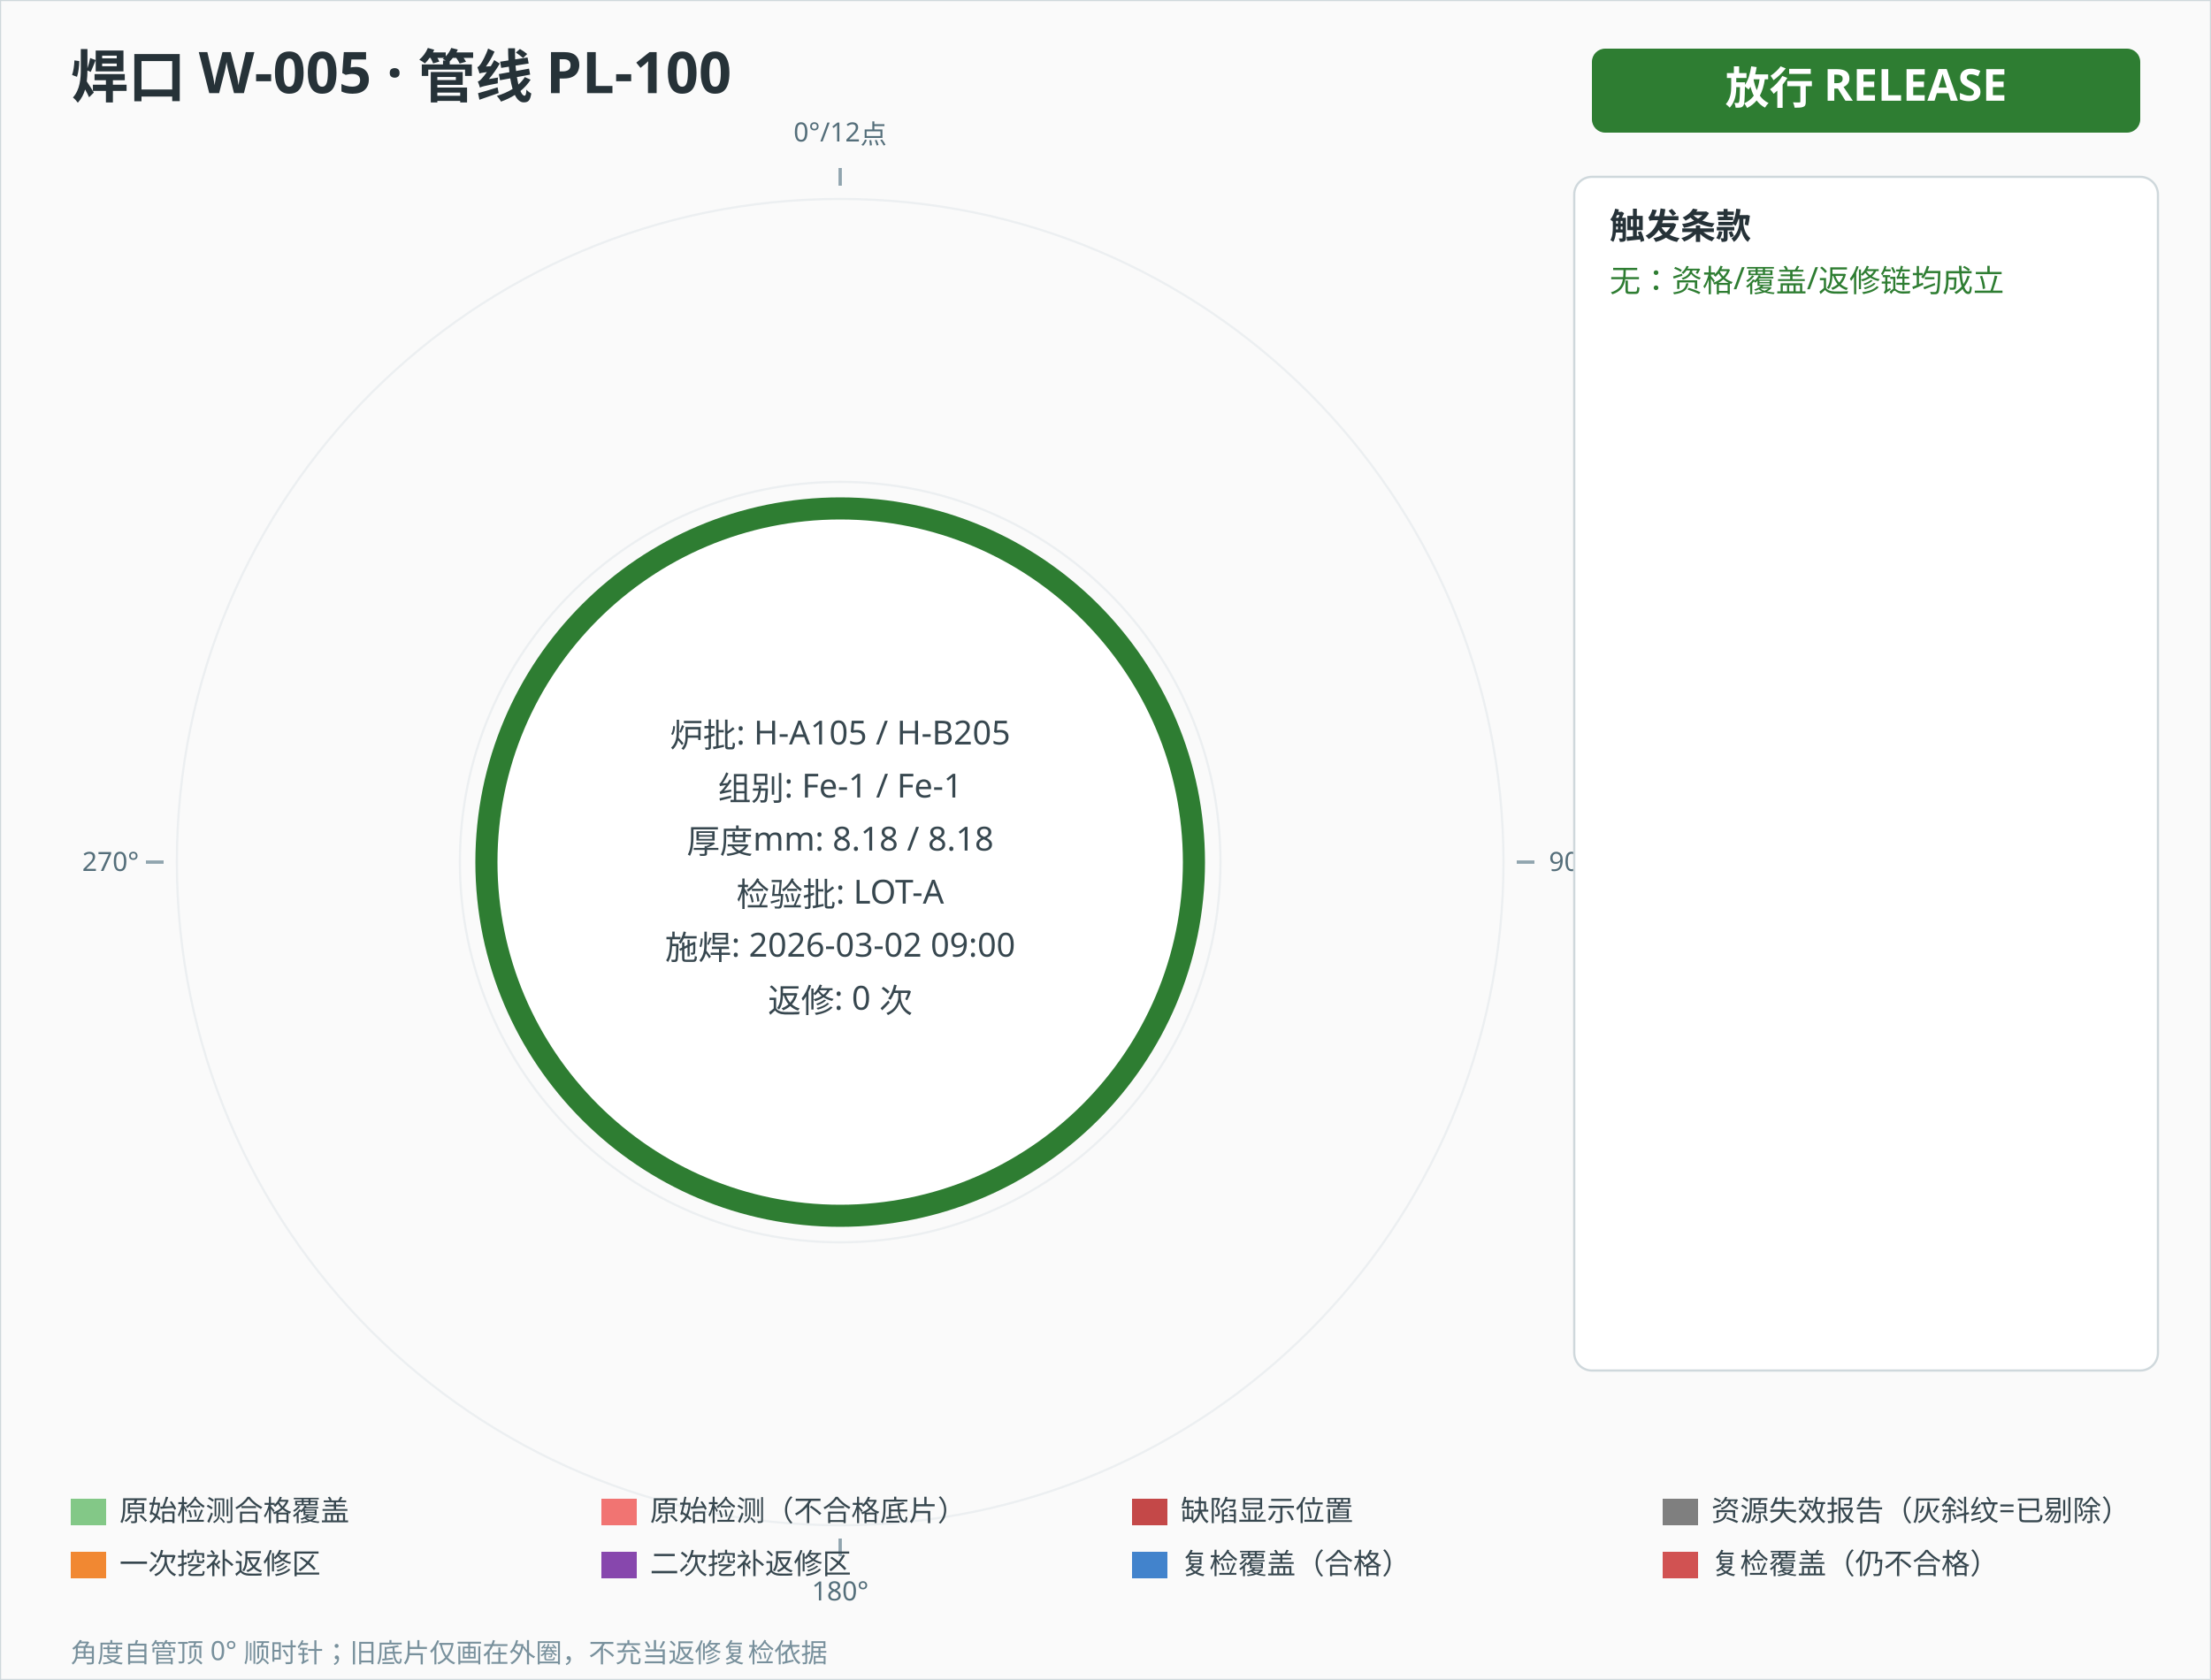
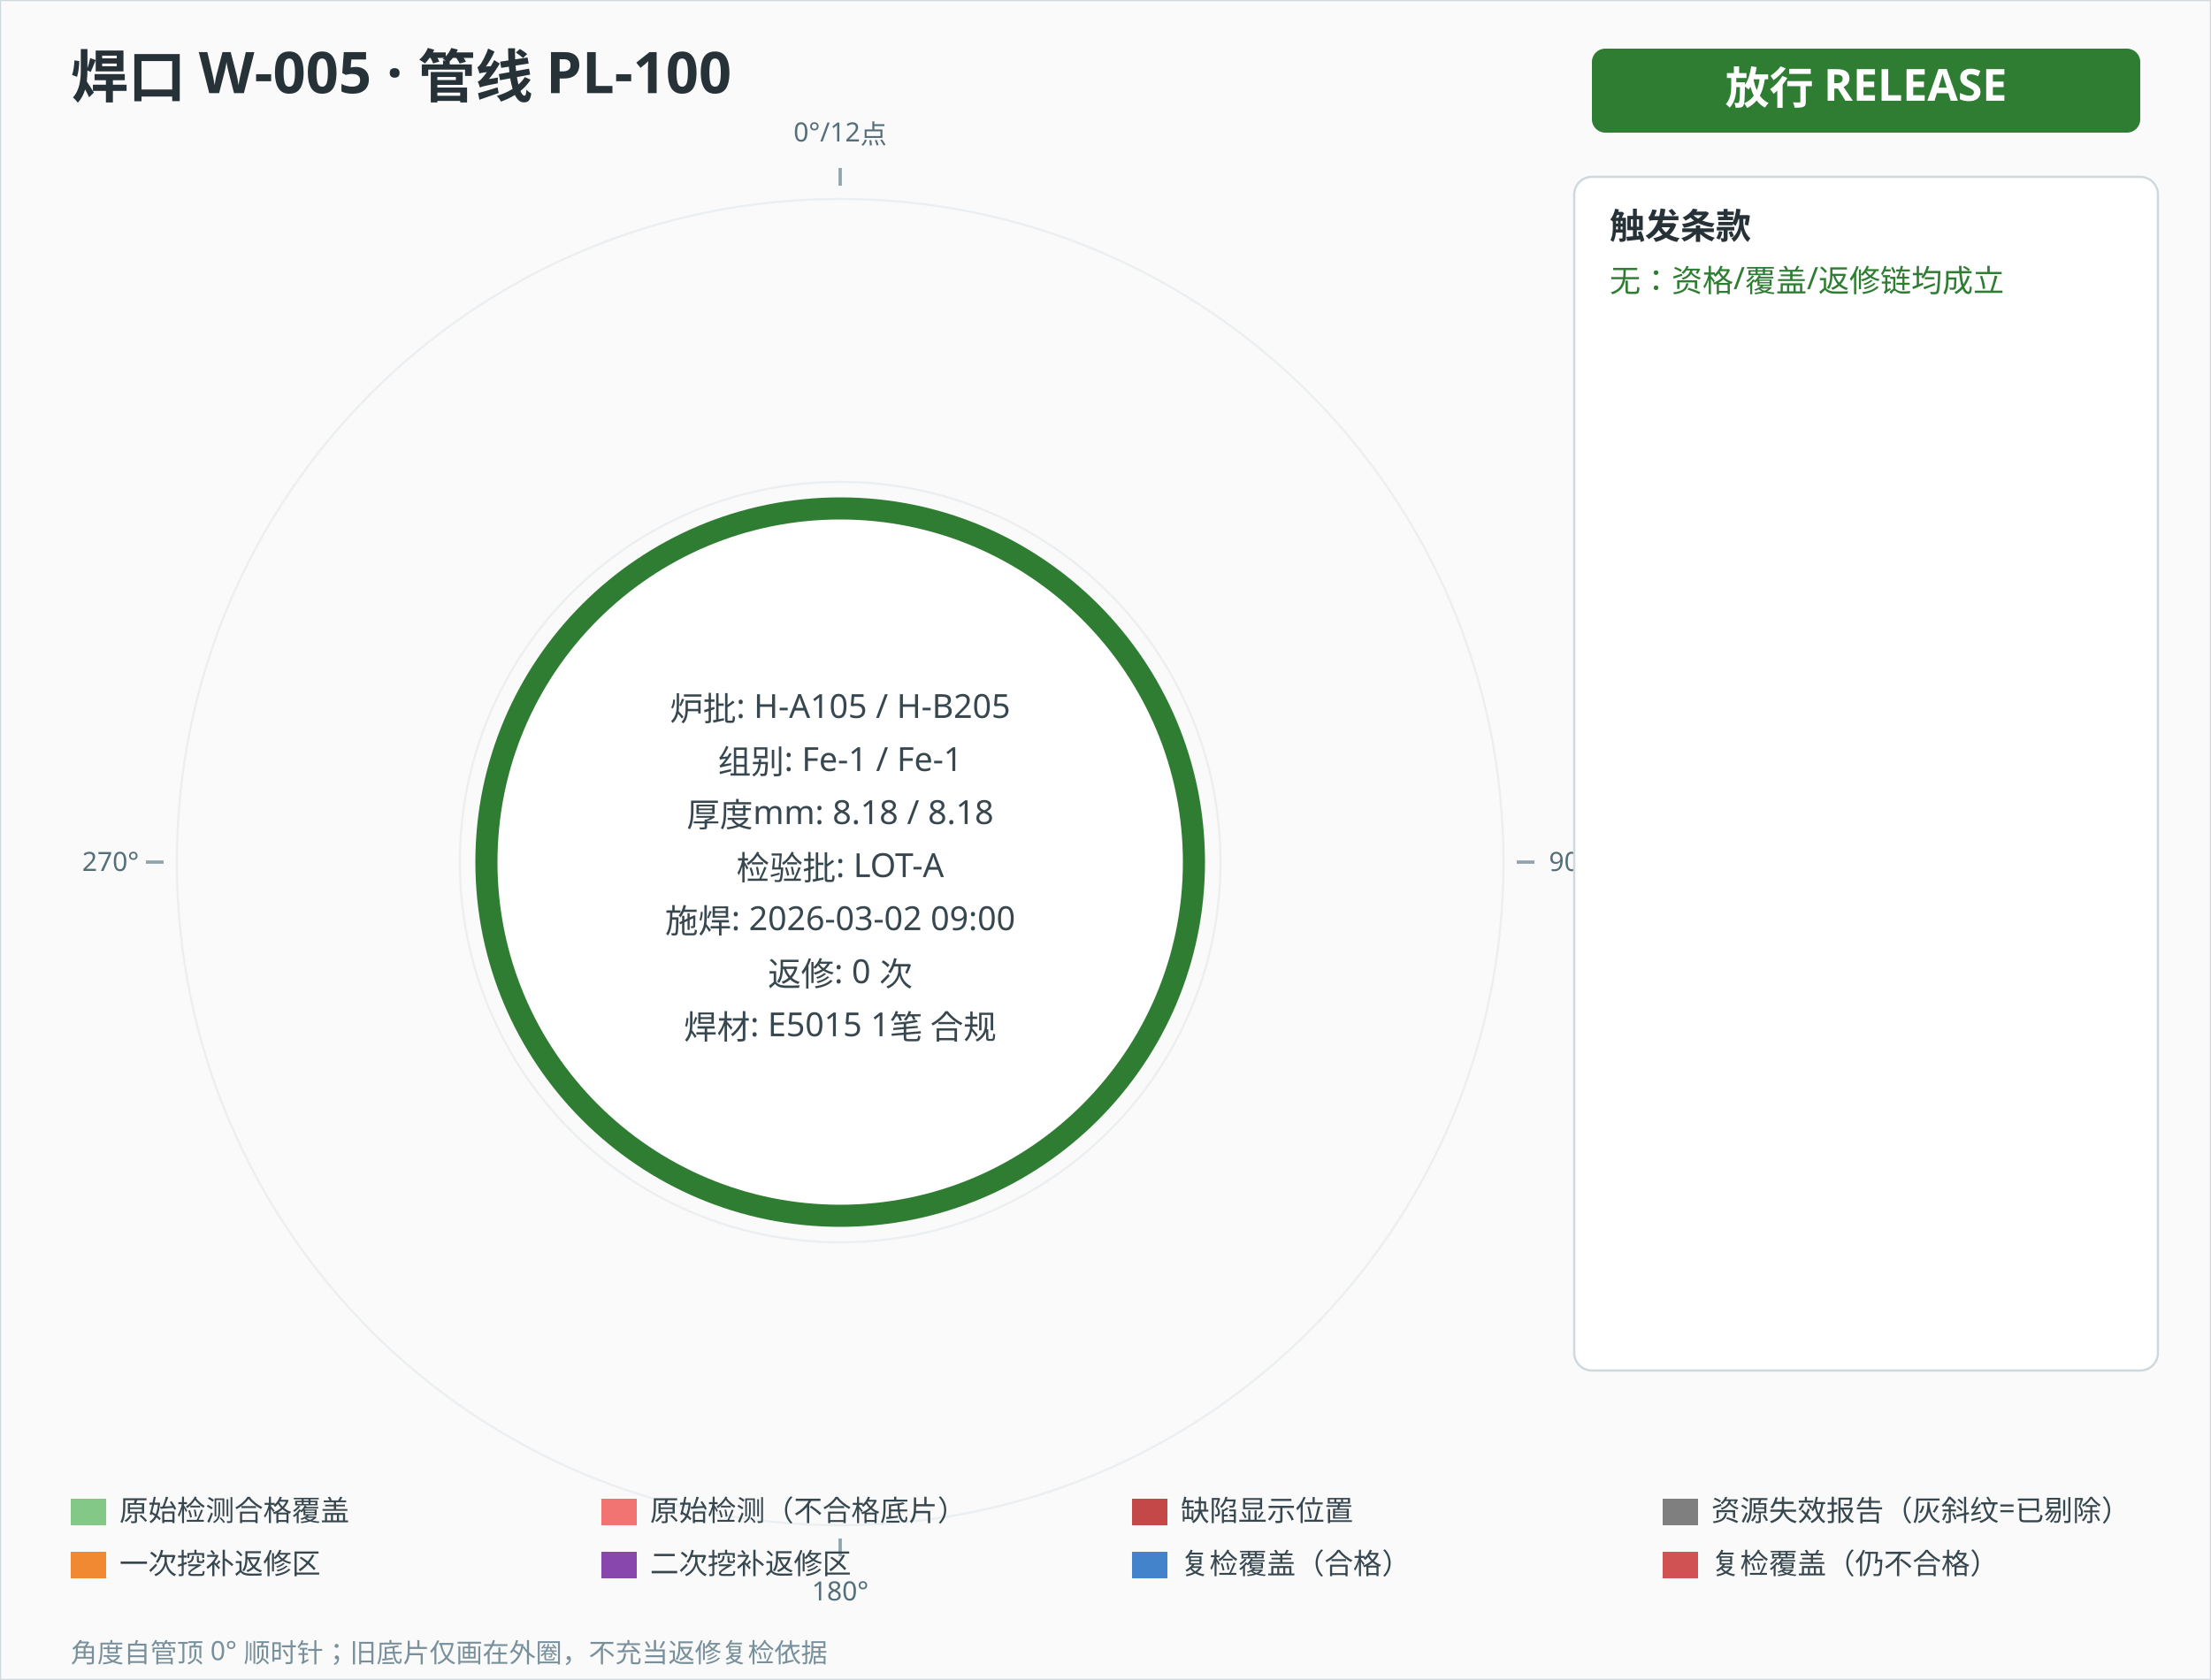
<svg xmlns="http://www.w3.org/2000/svg" viewBox="0 0 1000 760" font-family="sans-serif">
  <rect width="1000" height="760" fill="#fafafa" stroke="#cfd8dc" />
  <defs>
    <pattern id="ndexcluded" width="8" height="8" patternUnits="userSpaceOnUse" patternTransform="rotate(45)">
      <rect width="8" height="8" fill="#9e9e9e" fill-opacity="0.18" />
      <line x1="0" y1="0" x2="0" y2="8" stroke="#616161" stroke-width="3" />
    </pattern>
  </defs>
  <text x="32" y="44" font-size="26" font-weight="bold" fill="#263238">焊口 W-005 · 管线 PL-100</text>
  <rect x="720" y="22" width="248" height="38" rx="6" fill="#2e7d32" />
  <text x="844" y="47" font-size="20" font-weight="bold" fill="#ffffff" text-anchor="middle">放行 RELEASE</text>
  <circle cx="380.0" cy="390.0" r="300" fill="none" stroke="#eceff1" stroke-width="1" />
  <circle cx="380.0" cy="390.0" r="172" fill="none" stroke="#eceff1" stroke-width="1" />
  <line x1="380.0" y1="84.0" x2="380.0" y2="76.0" stroke="#90a4ae" stroke-width="1.5" />
  <text x="380.0" y="64.0" font-size="12" fill="#546e7a" text-anchor="middle">0°/12点</text>
  <line x1="686.0" y1="390.0" x2="694.0" y2="390.0" stroke="#90a4ae" stroke-width="1.5" />
  <text x="710.0" y="394.0" font-size="12" fill="#546e7a" text-anchor="middle">90°</text>
  <line x1="380.0" y1="696.0" x2="380.0" y2="704.0" stroke="#90a4ae" stroke-width="1.5" />
  <text x="380.0" y="724.0" font-size="12" fill="#546e7a" text-anchor="middle">180°</text>
  <line x1="74.0" y1="390.0" x2="66.0" y2="390.0" stroke="#90a4ae" stroke-width="1.5" />
  <text x="50.0" y="394.0" font-size="12" fill="#546e7a" text-anchor="middle">270°</text>
  <text x="380.0" y="386.0" font-size="16" fill="#c62828" text-anchor="middle">无任何 RT/UT/PT 记录</text>
  <circle cx="380.0" cy="390.0" r="160" fill="#ffffff" stroke="#2e7d32" stroke-width="10" />
-   <text x="380.0" y="338.0" font-size="15" fill="#37474f" text-anchor="middle">炉批: H-A105 / H-B205</text>
-   <text x="380.0" y="362.0" font-size="15" fill="#37474f" text-anchor="middle">组别: Fe-1 / Fe-1</text>
-   <text x="380.0" y="386.0" font-size="15" fill="#37474f" text-anchor="middle">厚度mm: 8.18 / 8.18</text>
-   <text x="380.0" y="410.0" font-size="15" fill="#37474f" text-anchor="middle">检验批: LOT-A</text>
-   <text x="380.0" y="434.0" font-size="15" fill="#37474f" text-anchor="middle">施焊: 2026-03-02 09:00</text>
-   <text x="380.0" y="458.0" font-size="15" fill="#37474f" text-anchor="middle">返修: 0 次</text>
+   <text x="380.0" y="326.0" font-size="15" fill="#37474f" text-anchor="middle">炉批: H-A105 / H-B205</text>
+   <text x="380.0" y="350.0" font-size="15" fill="#37474f" text-anchor="middle">组别: Fe-1 / Fe-1</text>
+   <text x="380.0" y="374.0" font-size="15" fill="#37474f" text-anchor="middle">厚度mm: 8.18 / 8.18</text>
+   <text x="380.0" y="398.0" font-size="15" fill="#37474f" text-anchor="middle">检验批: LOT-A</text>
+   <text x="380.0" y="422.0" font-size="15" fill="#37474f" text-anchor="middle">施焊: 2026-03-02 09:00</text>
+   <text x="380.0" y="446.0" font-size="15" fill="#37474f" text-anchor="middle">返修: 0 次</text>
+   <text x="380.0" y="470.0" font-size="15" fill="#37474f" text-anchor="middle">焊材: E5015 1笔 合规</text>
  <rect x="712" y="80" width="264" height="540" rx="8" fill="#ffffff" stroke="#cfd8dc" />
  <text x="728" y="108" font-size="16" font-weight="bold" fill="#263238">触发条款</text>
  <text x="728" y="132" font-size="14" fill="#2e7d32">无：资格/覆盖/返修链均成立</text>
  <rect x="32" y="678" width="16" height="12" fill="#66bb6a" fill-opacity="0.8" />
  <text x="54" y="688" font-size="13" fill="#37474f">原始检测合格覆盖</text>
  <rect x="272" y="678" width="16" height="12" fill="#ef5350" fill-opacity="0.8" />
  <text x="294" y="688" font-size="13" fill="#37474f">原始检测（不合格底片）</text>
  <rect x="512" y="678" width="16" height="12" fill="#b71c1c" fill-opacity="0.8" />
  <text x="534" y="688" font-size="13" fill="#37474f">缺陷显示位置</text>
  <rect x="752" y="678" width="16" height="12" fill="#616161" fill-opacity="0.8" />
  <text x="774" y="688" font-size="13" fill="#37474f">资源失效报告（灰斜纹=已剔除）</text>
  <rect x="32" y="702" width="16" height="12" fill="#ef6c00" fill-opacity="0.8" />
  <text x="54" y="712" font-size="13" fill="#37474f">一次挖补返修区</text>
  <rect x="272" y="702" width="16" height="12" fill="#6a1b9a" fill-opacity="0.8" />
  <text x="294" y="712" font-size="13" fill="#37474f">二次挖补返修区</text>
  <rect x="512" y="702" width="16" height="12" fill="#1565c0" fill-opacity="0.8" />
  <text x="534" y="712" font-size="13" fill="#37474f">复检覆盖（合格）</text>
  <rect x="752" y="702" width="16" height="12" fill="#c62828" fill-opacity="0.8" />
  <text x="774" y="712" font-size="13" fill="#37474f">复检覆盖（仍不合格）</text>
  <text x="32" y="752" font-size="12" fill="#78909c">角度自管顶 0° 顺时针；旧底片仅画在外圈，不充当返修复检依据</text>
</svg>
